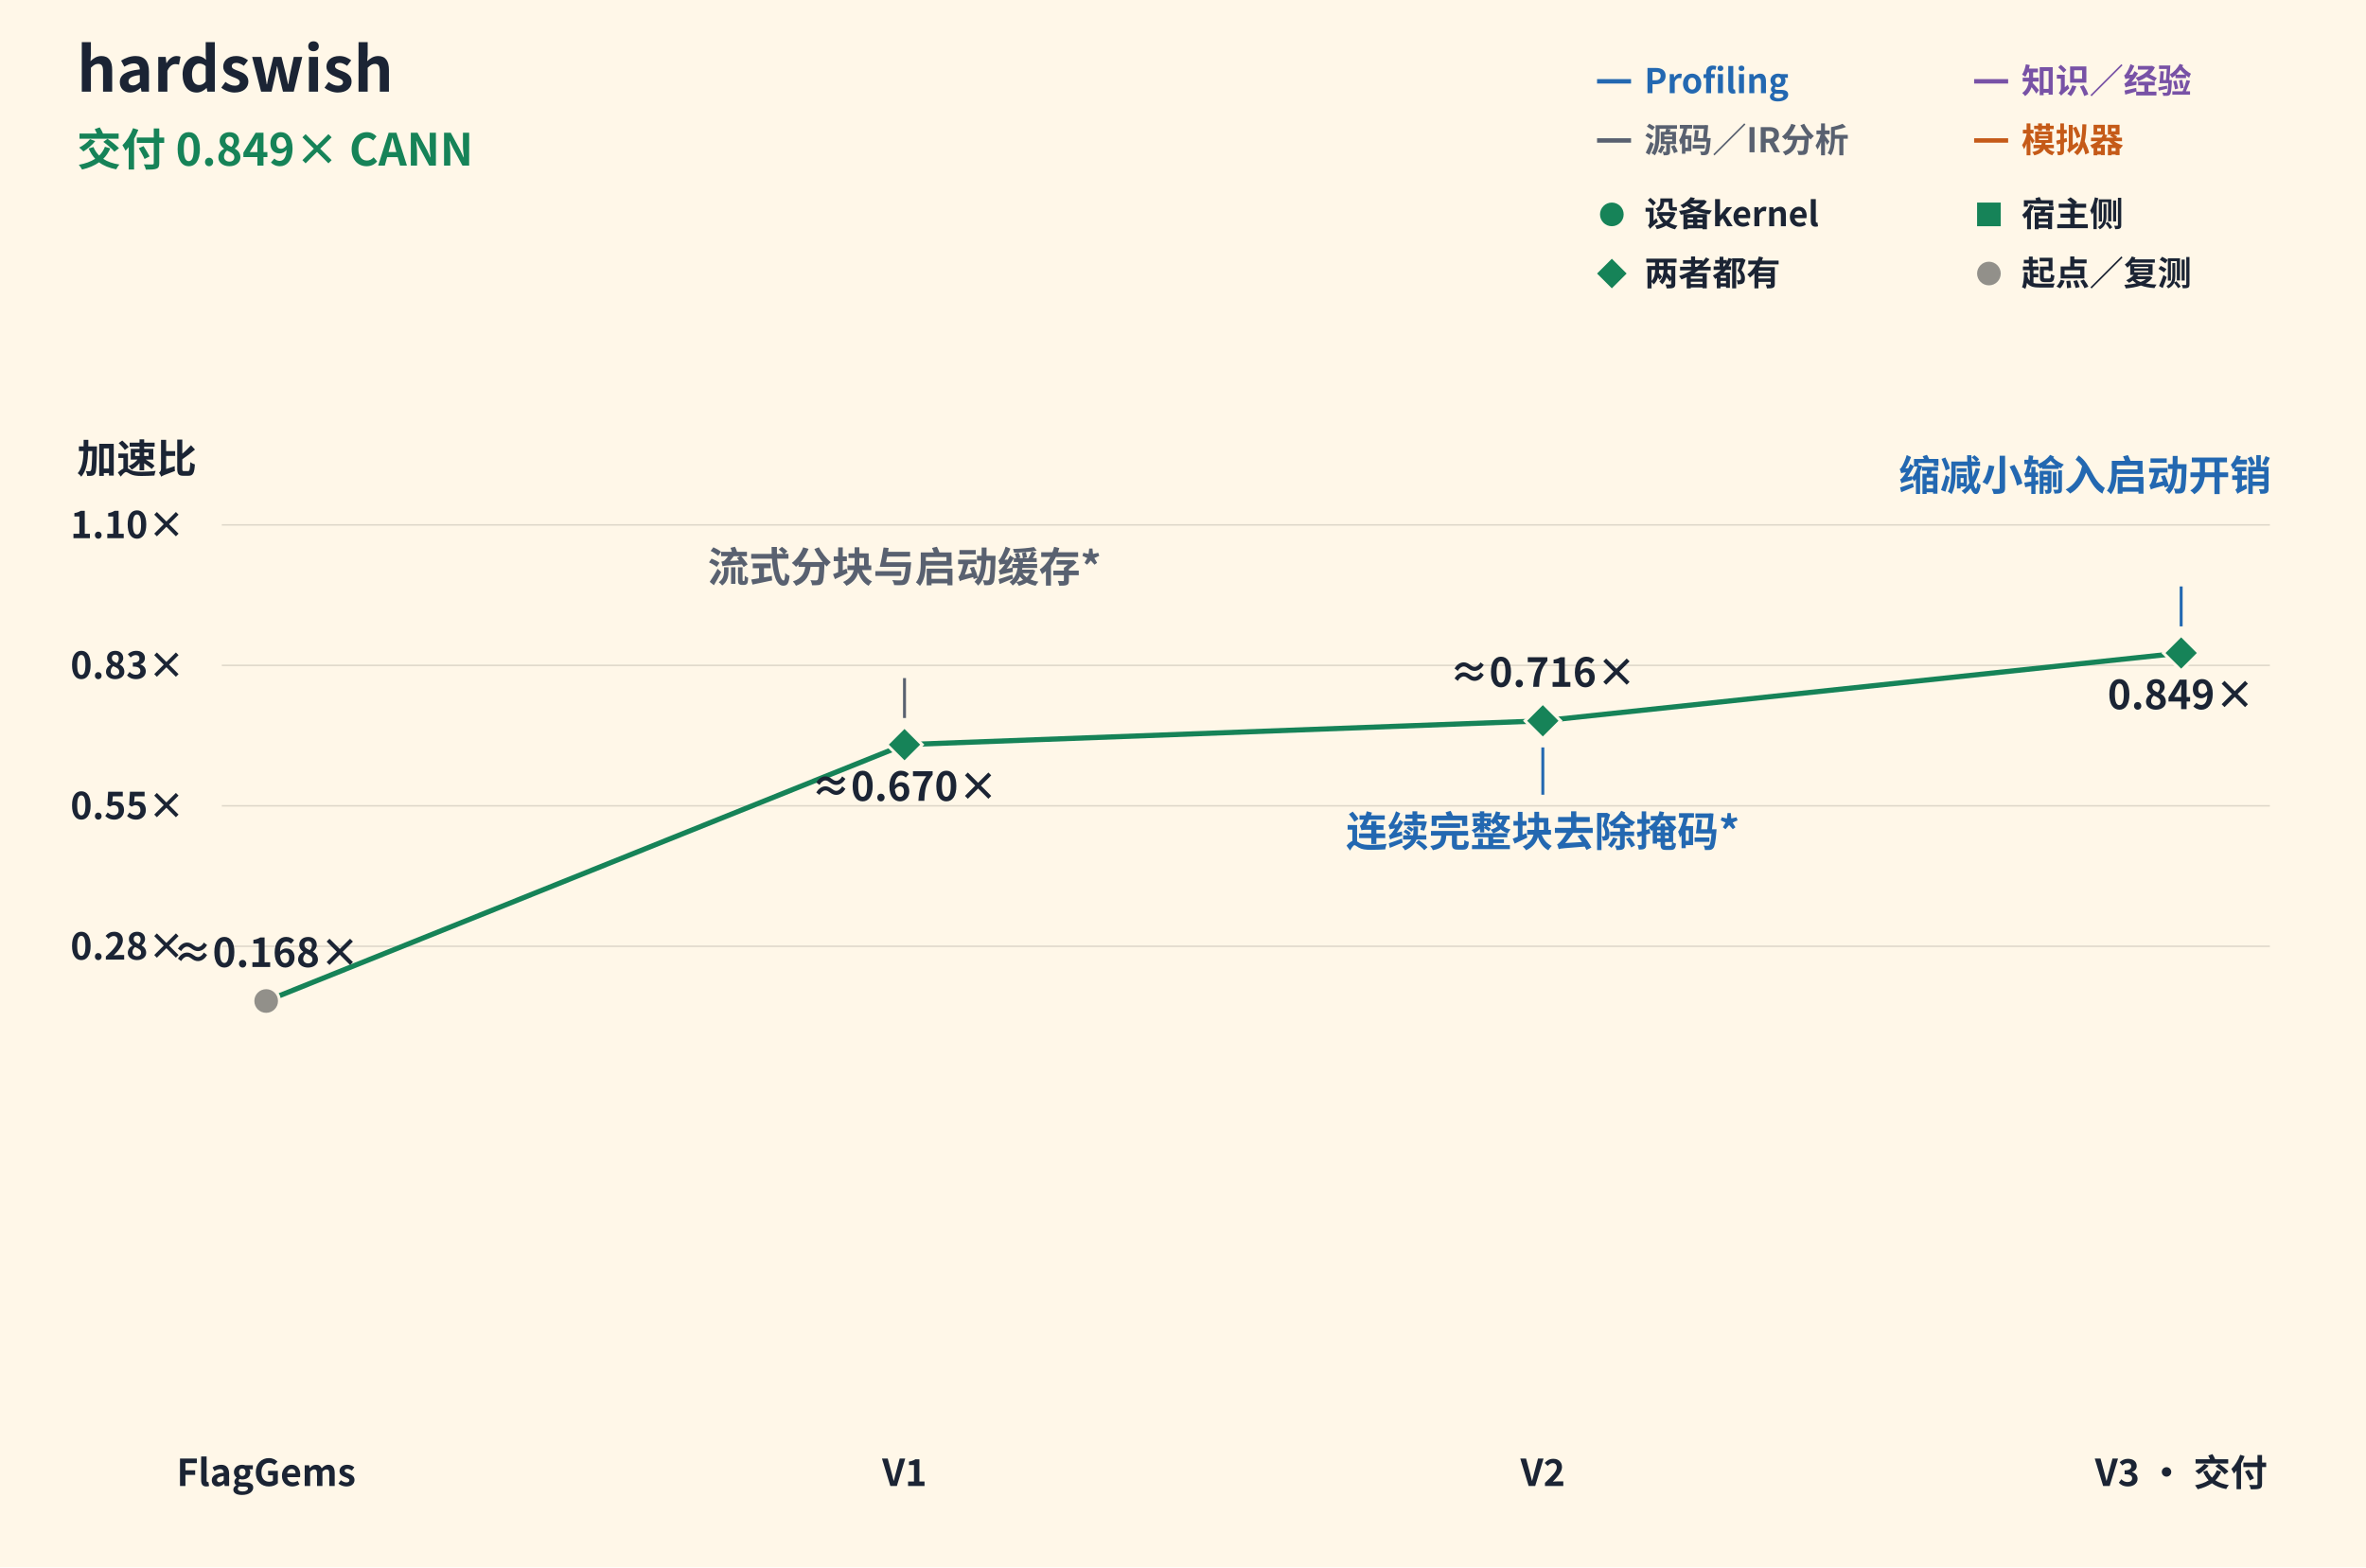
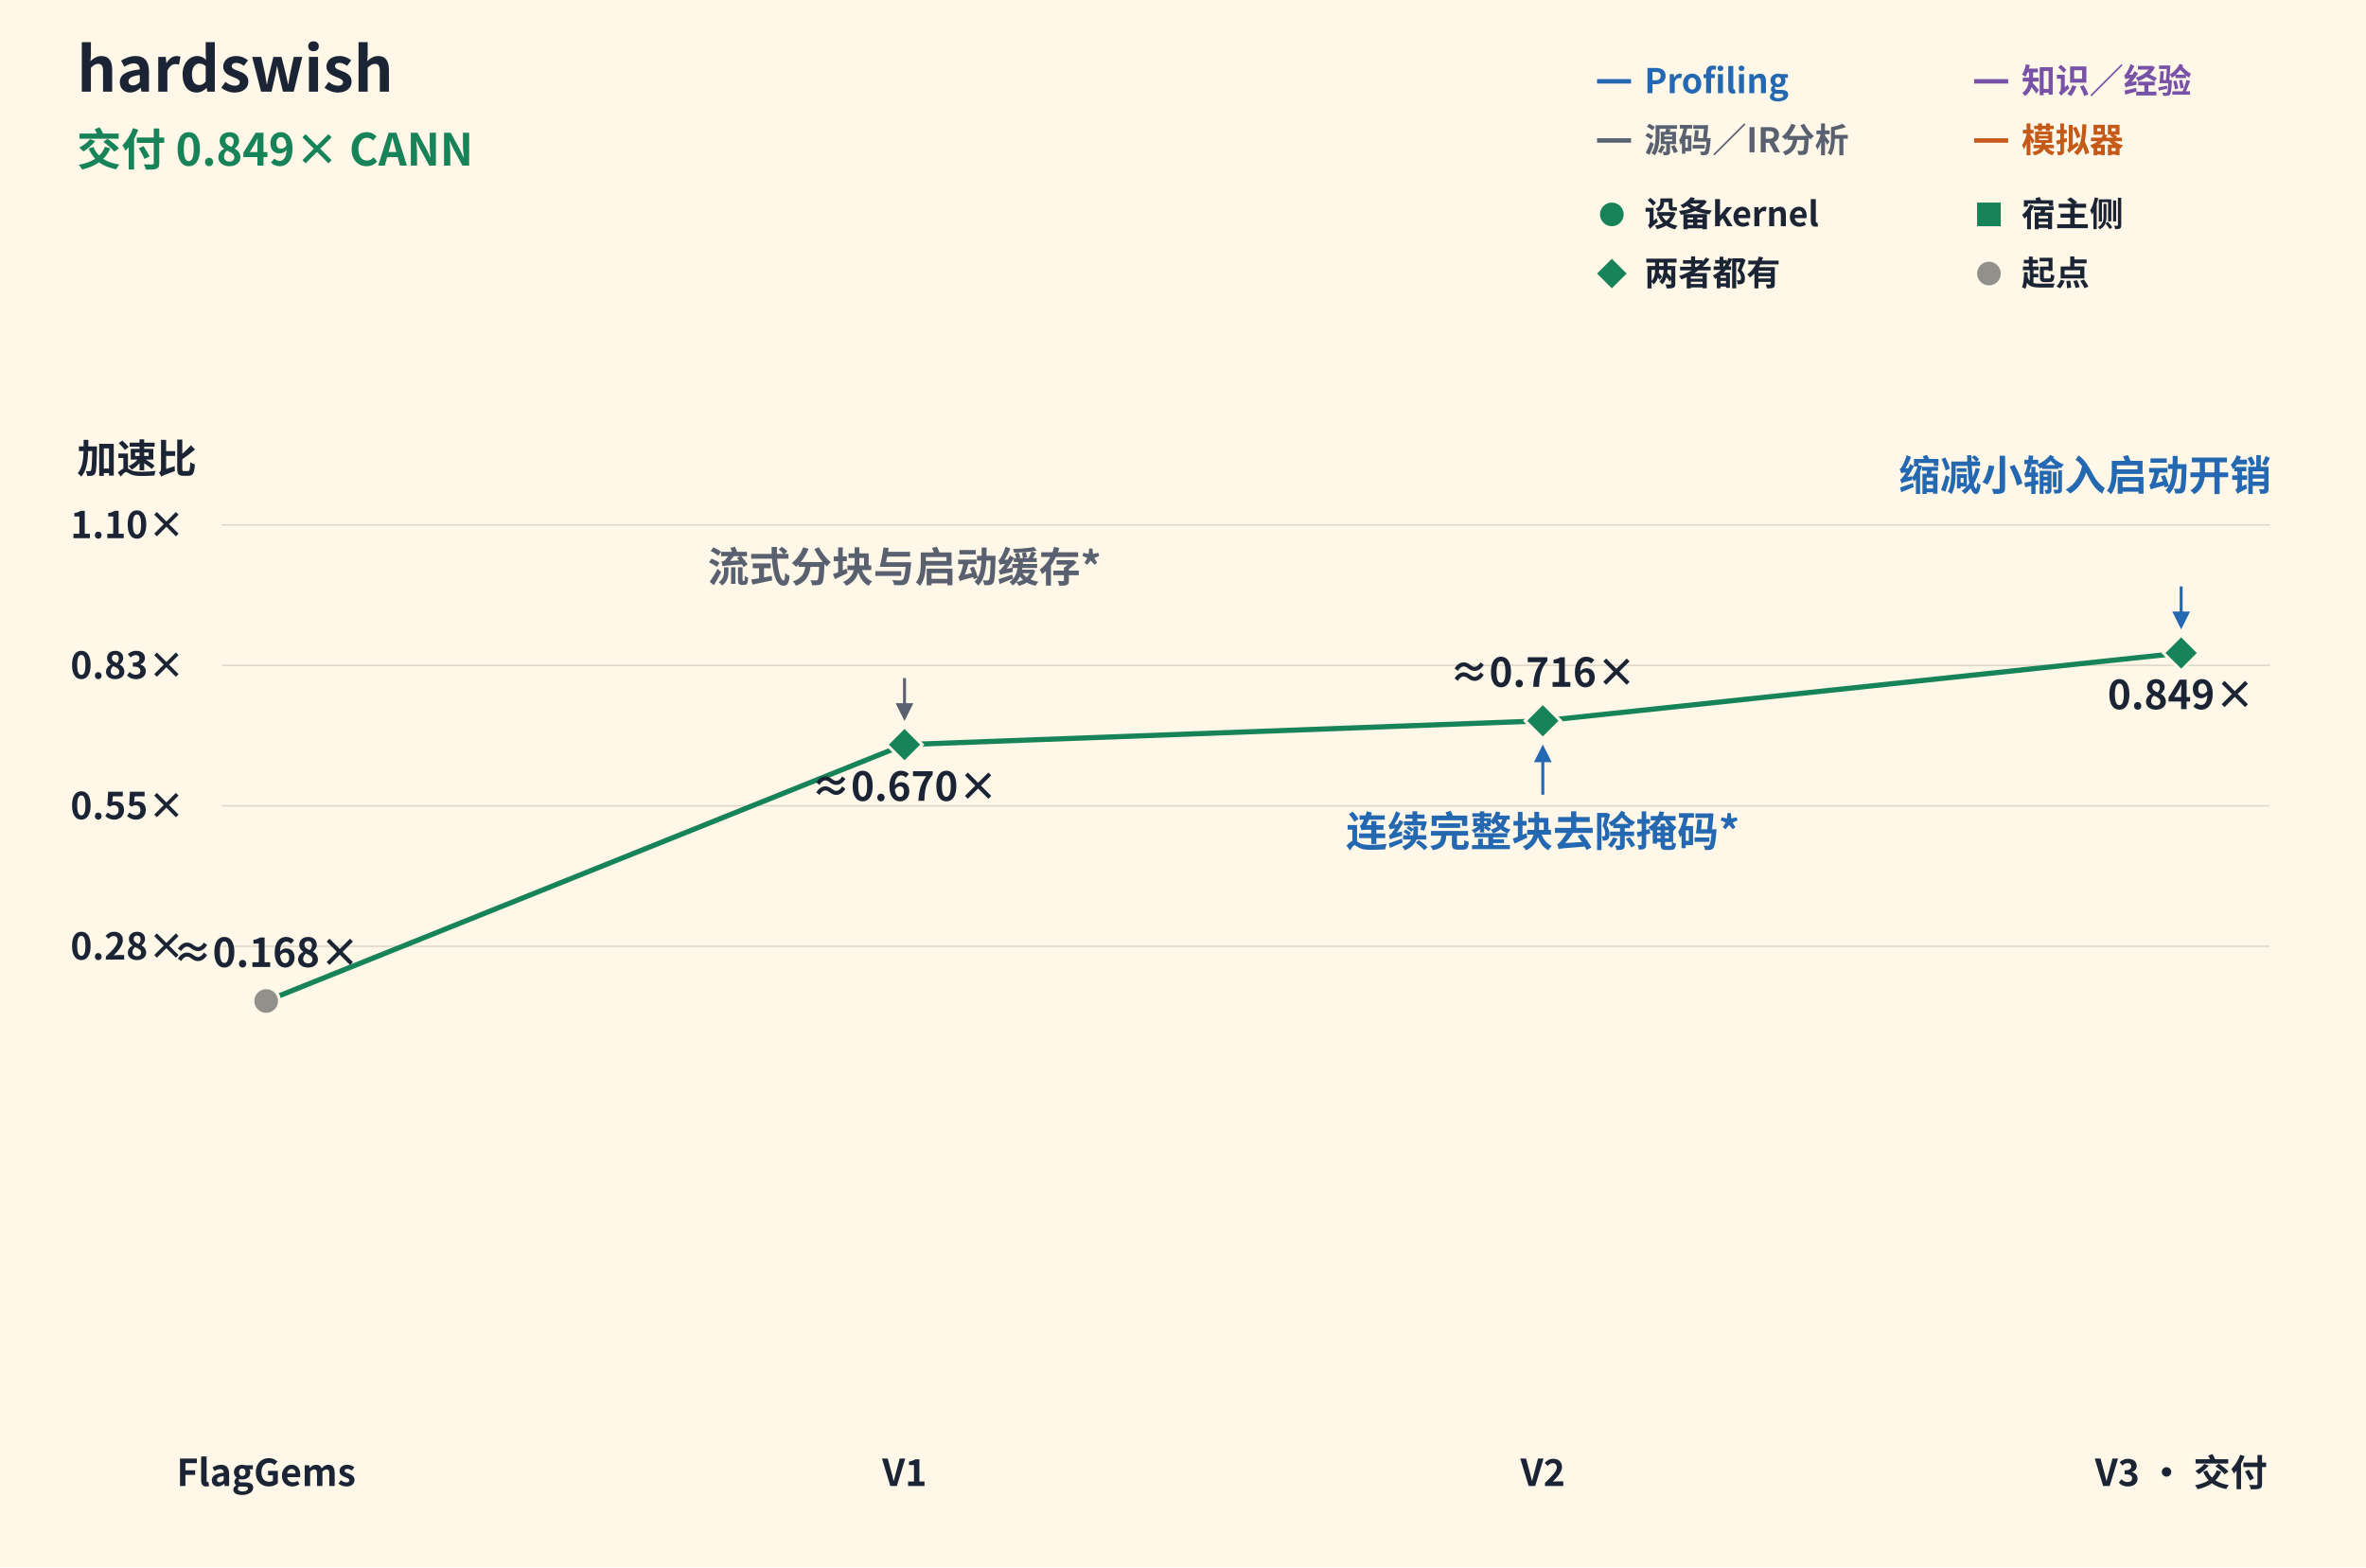
<svg xmlns="http://www.w3.org/2000/svg" width="1600" height="1060" viewBox="0 0 1600 1060">
  <rect width="1600" height="1060" fill="#fff7e8" />
  <defs>
+     <marker id="method-paired" markerWidth="6" markerHeight="6" refX="5" refY="3" orient="auto">
+       <path d="M0 0L6 3L0 6Z" fill="#2368b1" />
+     </marker>
+     <marker id="method-sim" markerWidth="6" markerHeight="6" refX="5" refY="3" orient="auto">
+       <path d="M0 0L6 3L0 6Z" fill="#c55a18" />
+     </marker>
+     <marker id="method-knowledge" markerWidth="6" markerHeight="6" refX="5" refY="3" orient="auto">
+       <path d="M0 0L6 3L0 6Z" fill="#7852a6" />
+     </marker>
+     <marker id="method-probe" markerWidth="6" markerHeight="6" refX="5" refY="3" orient="auto">
+       <path d="M0 0L6 3L0 6Z" fill="#2368b1" />
+     </marker>
+     <marker id="method-ir" markerWidth="6" markerHeight="6" refX="5" refY="3" orient="auto">
+       <path d="M0 0L6 3L0 6Z" fill="#596170" />
+     </marker>
+     <marker id="method-unknown" markerWidth="6" markerHeight="6" refX="5" refY="3" orient="auto">
+       <path d="M0 0L6 3L0 6Z" fill="#596170" />
+     </marker>
    <marker id="arr" markerWidth="10" markerHeight="10" refX="9" refY="5" orient="auto">
      <path d="M0 0L10 5L0 10Z" fill="#596170" />
    </marker>
  </defs>
  <g font-family="Microsoft YaHei,Noto Sans CJK SC,sans-serif">
    <text x="52.00" y="62.00" font-size="42" fill="#1b2434" text-anchor="start" font-weight="700">hardswish</text>
    <text x="52.00" y="112.00" font-size="30" fill="#168358" text-anchor="start" font-weight="700">交付 0.849× CANN</text>
    <line x1="1080" y1="55" x2="1103" y2="55" stroke="#2368b1" stroke-width="3" />
    <text x="1112.00" y="63.00" font-size="23" fill="#2368b1" text-anchor="start" font-weight="700">Profiling</text>
    <line x1="1335" y1="55" x2="1358" y2="55" stroke="#7852a6" stroke-width="3" />
    <text x="1367.00" y="63.00" font-size="23" fill="#7852a6" text-anchor="start" font-weight="700">知识／经验</text>
    <line x1="1080" y1="95" x2="1103" y2="95" stroke="#596170" stroke-width="3" />
    <text x="1112.00" y="103.00" font-size="23" fill="#596170" text-anchor="start" font-weight="700">源码／IR分析</text>
    <line x1="1335" y1="95" x2="1358" y2="95" stroke="#c55a18" stroke-width="3" />
    <text x="1367.00" y="103.00" font-size="23" fill="#c55a18" text-anchor="start" font-weight="700">模拟器</text>
    <circle cx="1090" cy="145" r="8" fill="#168358" />
    <text x="1112.00" y="153.00" font-size="23" fill="#1b2434" text-anchor="start" font-weight="700">设备kernel</text>
    <rect x="1337" y="137" width="16" height="16" fill="#168358" />
    <text x="1367.00" y="153.00" font-size="23" fill="#1b2434" text-anchor="start" font-weight="700">宿主侧</text>
    <path d="M1090 175L1100 185L1090 195L1080 185Z" fill="#168358" />
    <text x="1112.00" y="193.00" font-size="23" fill="#1b2434" text-anchor="start" font-weight="700">两者都有</text>
    <circle cx="1345" cy="185" r="8" fill="#92908a" />
-     <text x="1367.00" y="193.00" font-size="23" fill="#1b2434" text-anchor="start" font-weight="700">起点／复测</text>
+     <text x="1367.00" y="193.00" font-size="23" fill="#1b2434" text-anchor="start" font-weight="700">起点</text>
    <text x="52.00" y="320.00" font-size="27" fill="#1b2434" text-anchor="start" font-weight="700">加速比</text>
    <line x1="150" y1="640.00" x2="1535" y2="640.00" stroke="#ded7c9" />
    <text x="125.00" y="649.00" font-size="25" fill="#1b2434" text-anchor="end" font-weight="700">0.28×</text>
    <line x1="150" y1="545.00" x2="1535" y2="545.00" stroke="#ded7c9" />
    <text x="125.00" y="554.00" font-size="25" fill="#1b2434" text-anchor="end" font-weight="700">0.55×</text>
    <line x1="150" y1="450.00" x2="1535" y2="450.00" stroke="#ded7c9" />
    <text x="125.00" y="459.00" font-size="25" fill="#1b2434" text-anchor="end" font-weight="700">0.83×</text>
    <line x1="150" y1="355.00" x2="1535" y2="355.00" stroke="#ded7c9" />
    <text x="125.00" y="364.00" font-size="25" fill="#1b2434" text-anchor="end" font-weight="700">1.10×</text>
    <path class="connection" d="M180.00 677.01 L611.67 503.61" stroke="#168358" stroke-width="3.5" fill="none" />
    <path class="connection" d="M611.67 503.61 L1043.33 487.50" stroke="#168358" stroke-width="3.5" fill="none" />
    <path class="connection" d="M1043.33 487.50 L1475.00 441.63" stroke="#168358" stroke-width="3.5" fill="none" />
    <g class="attribution">
      <text x="611.67" y="393.61" font-size="28" fill="#596170" text-anchor="middle" font-weight="700">流式分块与启动缓存*</text>
-       <path d="M611.67 458.61L611.67 485.61" stroke="#596170" stroke-width="2" fill="none" />
+       <path d="M611.67 458.61L611.67 485.61" stroke="#596170" stroke-width="2" fill="none" marker-end="url(#method-ir)" />
    </g>
    <g class="attribution">
      <text x="1043.33" y="572.50" font-size="28" fill="#2368b1" text-anchor="middle" font-weight="700">连续完整块去除掩码*</text>
-       <path d="M1043.33 537.50L1043.33 505.50" stroke="#2368b1" stroke-width="2" fill="none" />
+       <path d="M1043.33 537.50L1043.33 505.50" stroke="#2368b1" stroke-width="2" fill="none" marker-end="url(#method-paired)" />
    </g>
    <g class="attribution">
      <text x="1410.00" y="331.63" font-size="28" fill="#2368b1" text-anchor="middle" font-weight="700">缩减小输入启动开销</text>
-       <path d="M1475.00 396.63L1475.00 423.63" stroke="#2368b1" stroke-width="2" fill="none" />
+       <path d="M1475.00 396.63L1475.00 423.63" stroke="#2368b1" stroke-width="2" fill="none" marker-end="url(#method-paired)" />
    </g>
    <g class="node" data-id="10ada173e49cca10">
      <circle cx="180.0" cy="677.01" r="9" fill="#92908a" stroke="#fff7e8" stroke-width="2" />
      <text x="180.00" y="654.01" font-size="27" fill="#1b2434" text-anchor="middle" font-weight="700">≈0.168×</text>
      <text x="180.00" y="1005.00" font-size="25" fill="#1b2434" text-anchor="middle" font-weight="700">FlagGems</text>
    </g>
    <g class="node" data-id="c5bfebab76192e65">
      <path d="M611.667 491.606L623.667 503.606L611.667 515.606L599.667 503.606Z" fill="#168358" stroke="#fff7e8" stroke-width="2" />
      <text x="611.67" y="541.61" font-size="27" fill="#1b2434" text-anchor="middle" font-weight="700">≈0.670×</text>
      <text x="611.67" y="1005.00" font-size="25" fill="#1b2434" text-anchor="middle" font-weight="700">V1</text>
    </g>
    <g class="node" data-id="19b0bdde61333f81">
      <path d="M1043.333 475.497L1055.333 487.497L1043.333 499.497L1031.333 487.497Z" fill="#168358" stroke="#fff7e8" stroke-width="2" />
      <text x="1043.33" y="464.50" font-size="27" fill="#1b2434" text-anchor="middle" font-weight="700">≈0.716×</text>
      <text x="1043.33" y="1005.00" font-size="25" fill="#1b2434" text-anchor="middle" font-weight="700">V2</text>
    </g>
    <g class="node" data-id="5ce322055d1c1adc">
      <path d="M1475.0 429.634L1487.0 441.634L1475.0 453.634L1463.0 441.634Z" fill="#168358" stroke="#fff7e8" stroke-width="2" />
      <text x="1475.00" y="479.63" font-size="27" fill="#1b2434" text-anchor="middle" font-weight="700">0.849×</text>
      <text x="1475.00" y="1005.00" font-size="25" fill="#1b2434" text-anchor="middle" font-weight="700">V3 · 交付</text>
    </g>
  </g>
</svg>
